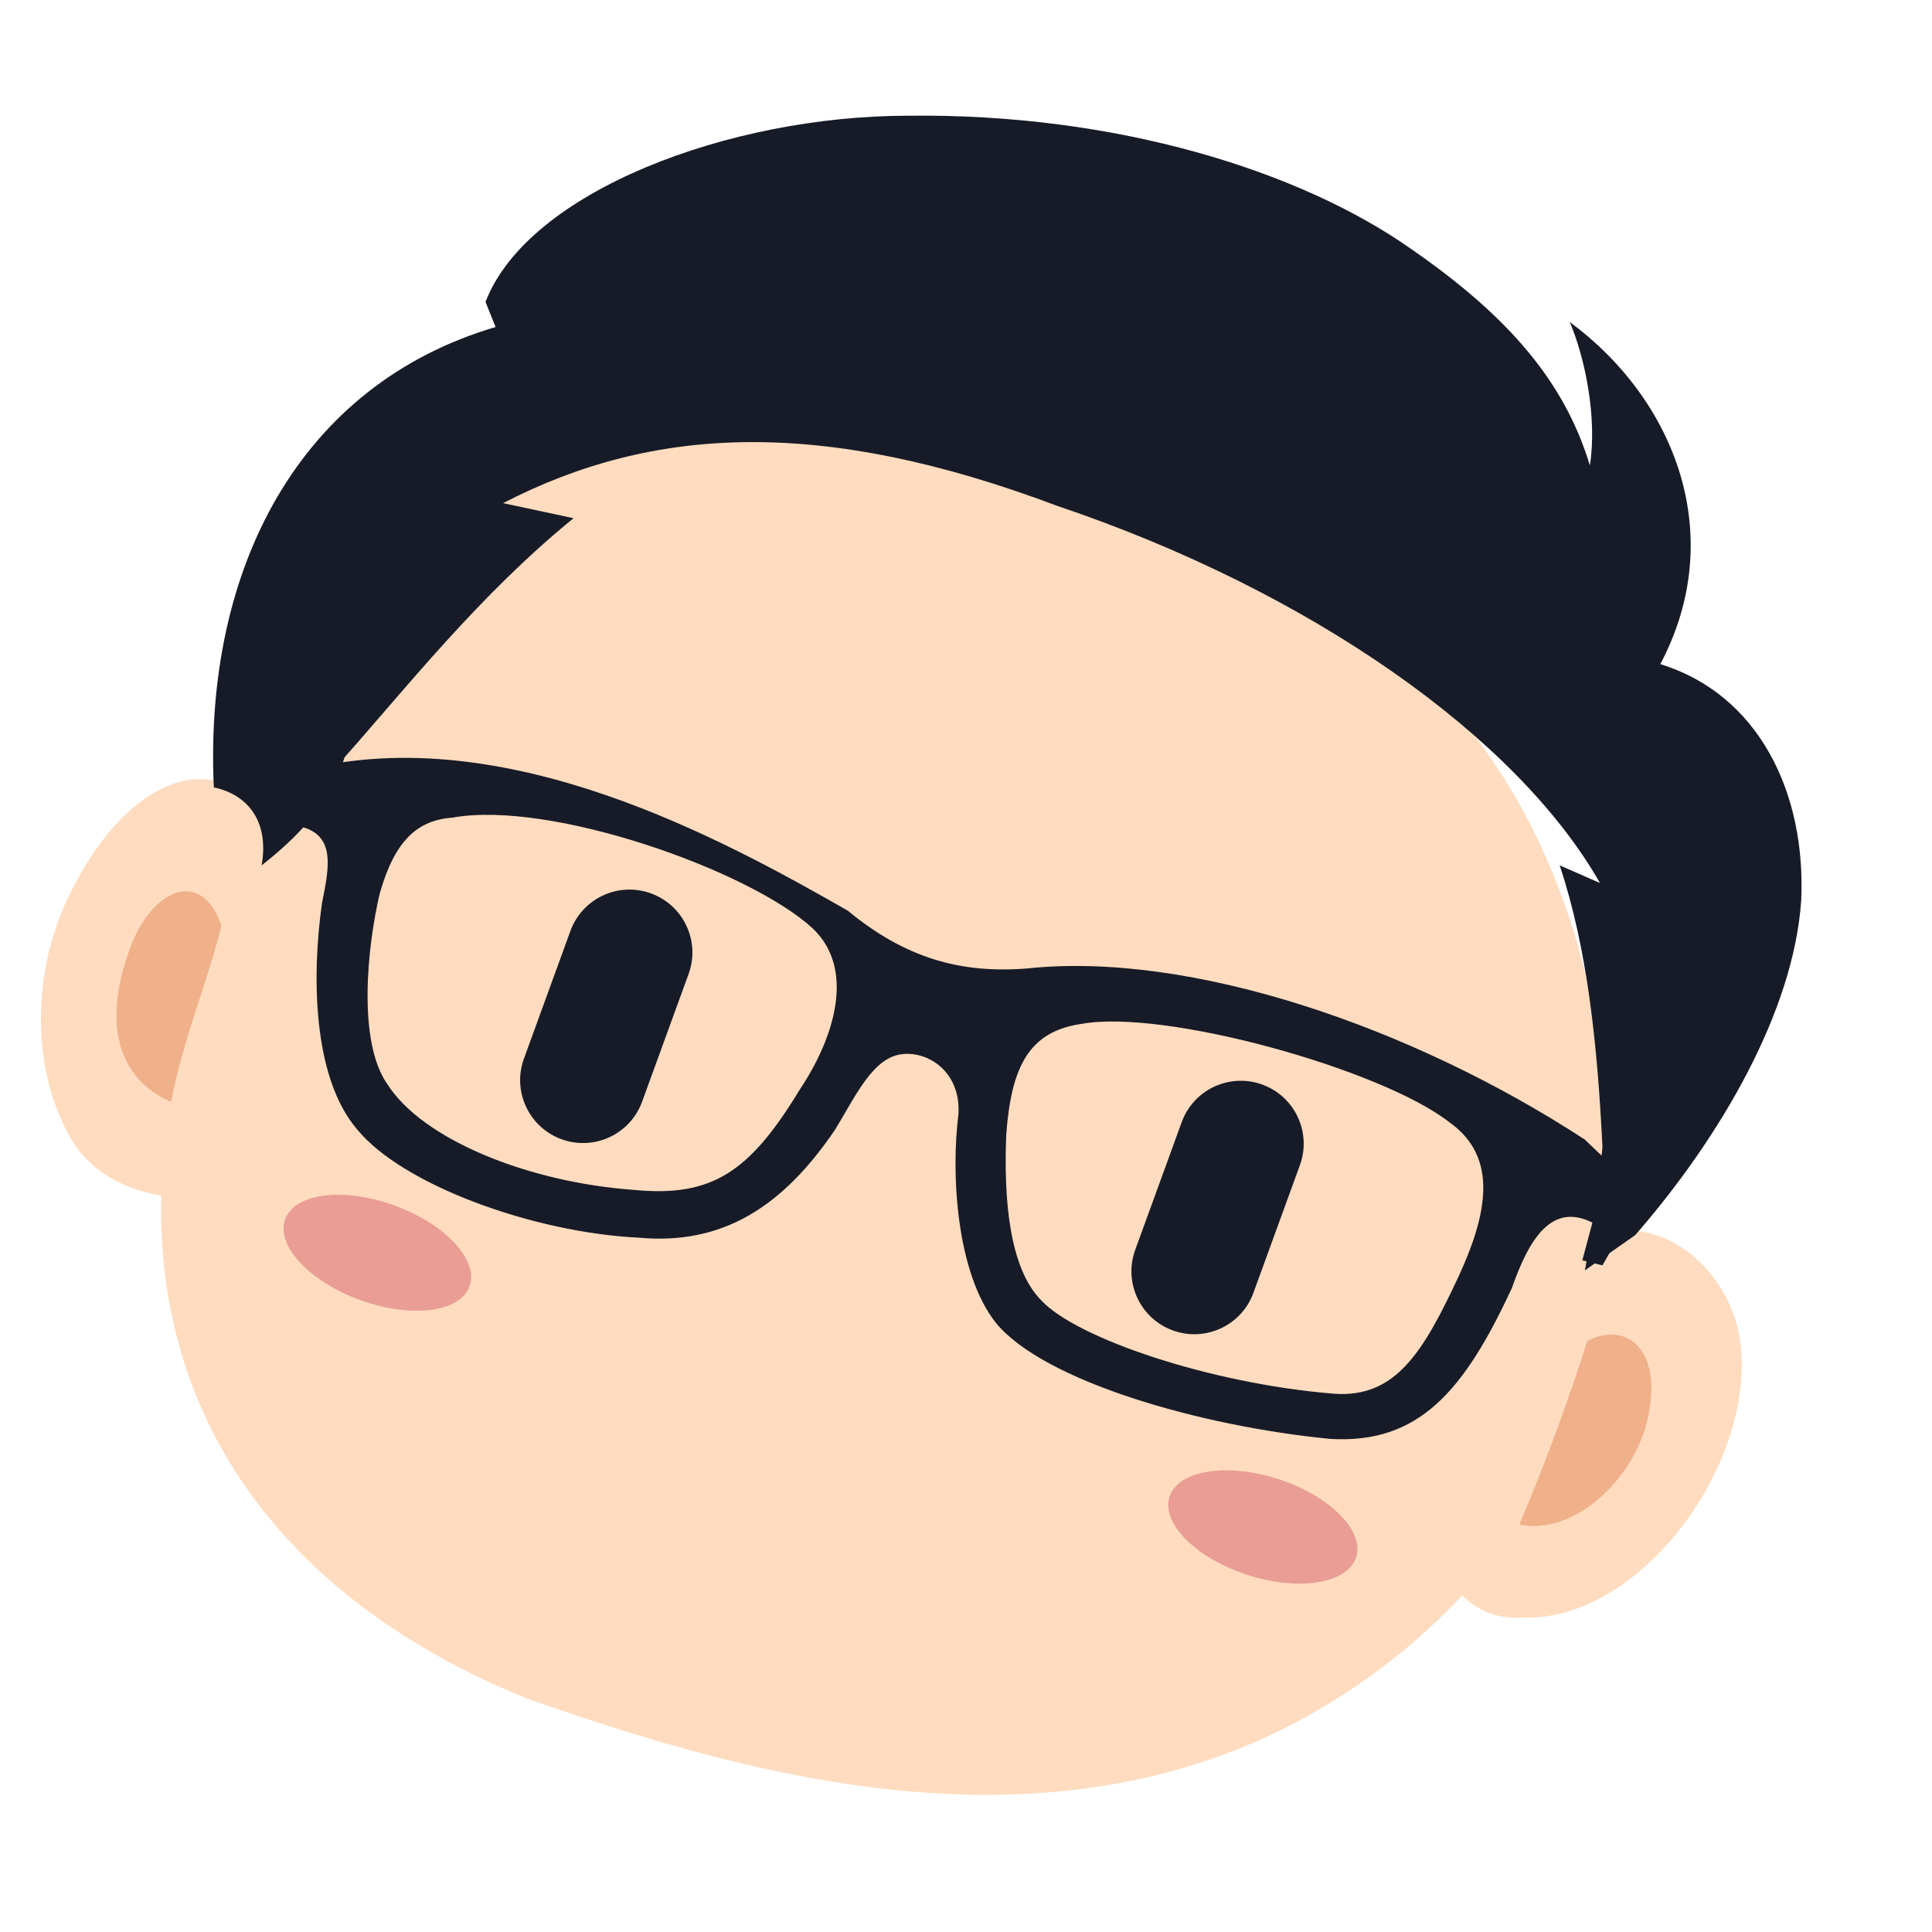
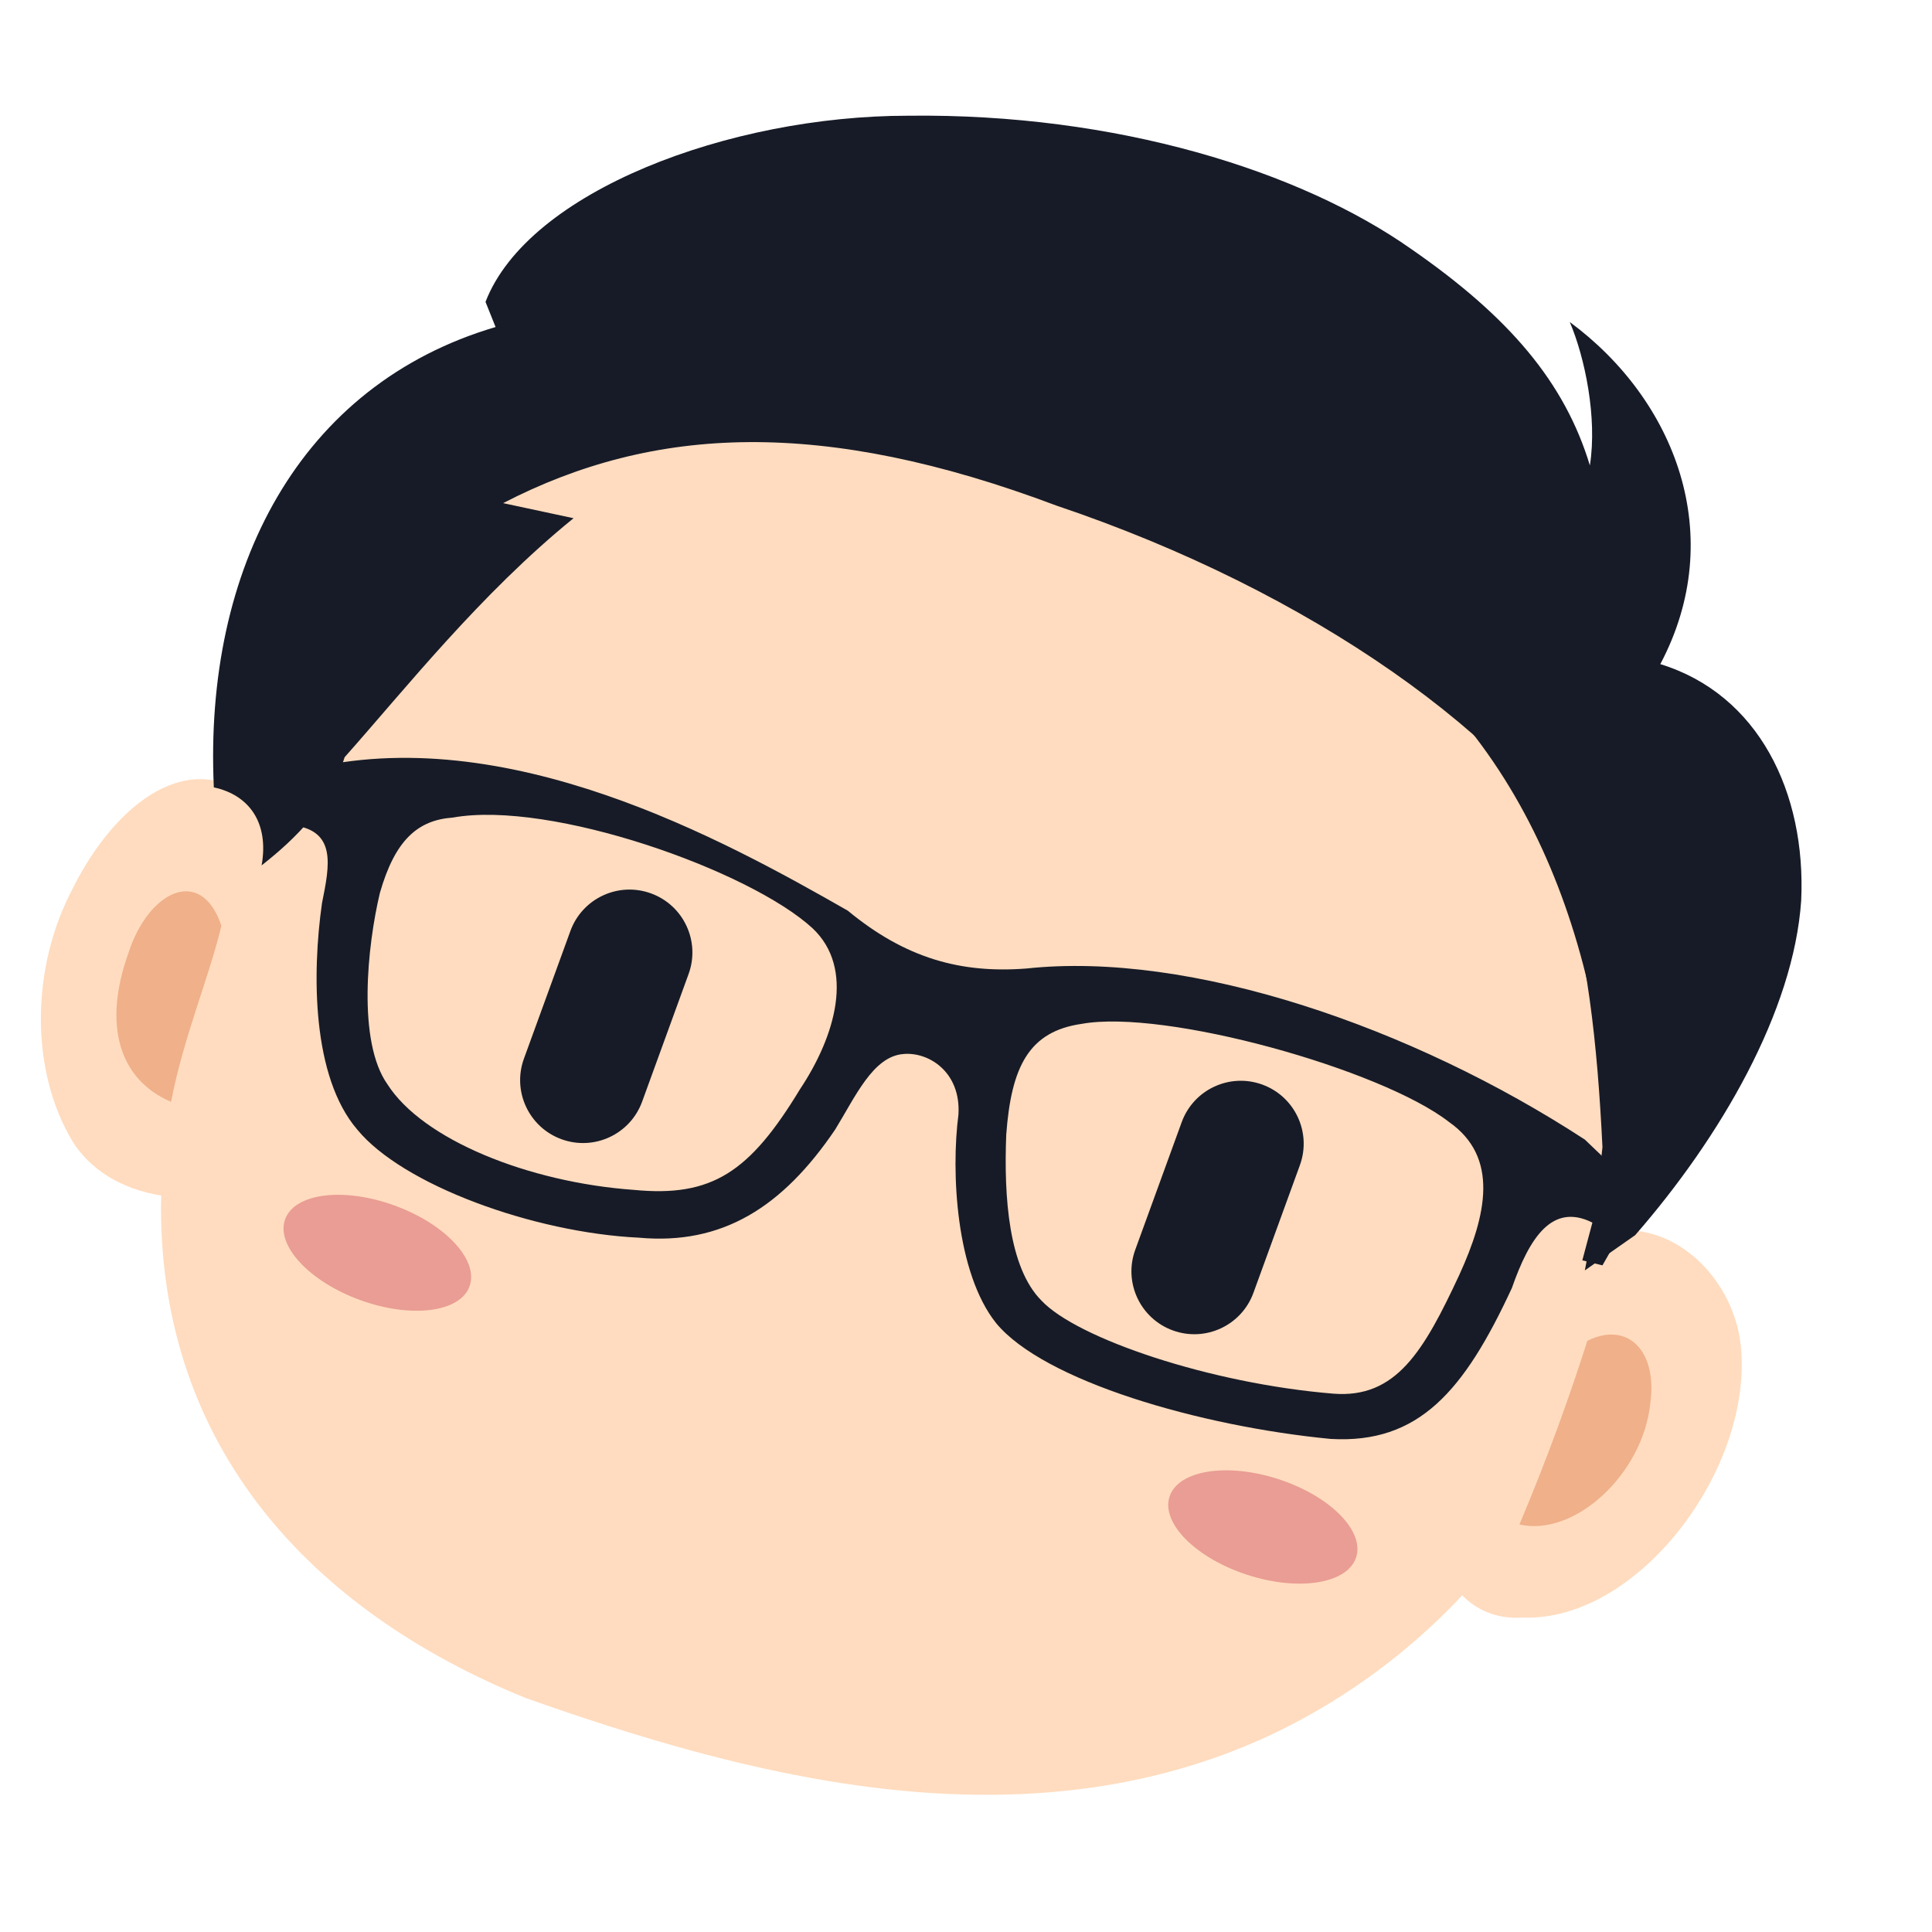
<svg xmlns="http://www.w3.org/2000/svg" width="1024" height="1024" viewBox="0 0 1024 1024" role="img" aria-label="OPPA face with rosy cheeks">
  <g transform="scale(1.333333) translate(-50 -125)">
+     <path d="M600 395L690 420L700 480L700 598L678 598L650 460L620 415Z" fill="#171B27" />
    <g fill="#FFDCBF">
      <path d="M152 444C126 421 96 444 79 478C62 510 62 551 79 579C88 593 104 600 121 601L160 478C175 456 168 445 152 444Z" />
      <path d="M681 617C711 605 739 631 742 660C747 709 701 770 655 768C641 769 630 761 626 751L657 647C663 627 671 619 681 617Z" />
      <path d="M135 449C155 386 211 324 280 302C374 273 510 310 600 381C669 435 693 526 691 616C691 704 629 782 550 817C452 860 344 830 259 800C173 765 114 700 114 605C115 548 118 488 135 449Z" />
    </g>
    <g fill="#EFB08A">
      <path d="M138 493C130 469 109 479 101 504C91 532 97 554 118 563C123 537 133 514 138 493Z" />
      <path d="M681 658C697 650 709 662 706 683C703 711 676 736 654 731C665 705 674 680 681 658Z" />
    </g>
    <path d="M135 438C131 351 169 278 247 255L243 245C260 201 340 171 411 171C494 170 567 193 611 224C650 251 672 277 682 310C685 291 680 267 674 253C716 284 737 338 710 389C749 401 768 440 766 483C763 527 734 577 700 616L680 630L684 609L687 581C685 540 681 502 670 469L686 476C653 418 571 360 470 326C377 291 310 294 250 325L278 331C241 361 211 399 187 426C181 445 168 458 154 469C157 452 149 441 135 438Z" fill="#171B27" />
    <g fill="#171B27">
      <rect x="266" y="477" width="50" height="104" rx="25" transform="rotate(20 291 529)" />
      <rect x="509" y="553" width="50" height="104" rx="25" transform="rotate(20 534 605)" />
      <path d="M171 431C251 411 338 459 387 487C410 506 432 512 458 510C523 503 611 533 680 578L703 600L687 628L679 626L683 611C667 603 658 617 651 637C632 678 614 699 579 697C527 692 465 674 446 651C430 631 428 591 431 568C432 551 419 543 409 544C397 545 390 561 382 574C361 605 337 620 304 617C262 615 210 596 192 574C174 553 174 512 178 484C181 469 184 455 166 453Z M230 450C269 443 348 471 373 494C390 510 382 537 368 558C348 591 333 601 302 598C260 595 218 578 204 556C192 539 196 501 201 480C207 459 216 451 230 450Z M480 532C513 526 599 550 626 571C646 585 641 608 630 632C616 662 605 681 580 679C531 675 478 657 464 642C451 629 449 601 450 576C452 549 459 535 480 532Z" fill-rule="evenodd" />
    </g>
    <g fill="#E99D94">
      <ellipse cx="200" cy="623" rx="39" ry="20" transform="rotate(20 200 623)" />
      <ellipse cx="552" cy="732" rx="39" ry="20" transform="rotate(18 552 732)" />
    </g>
  </g>
</svg>
